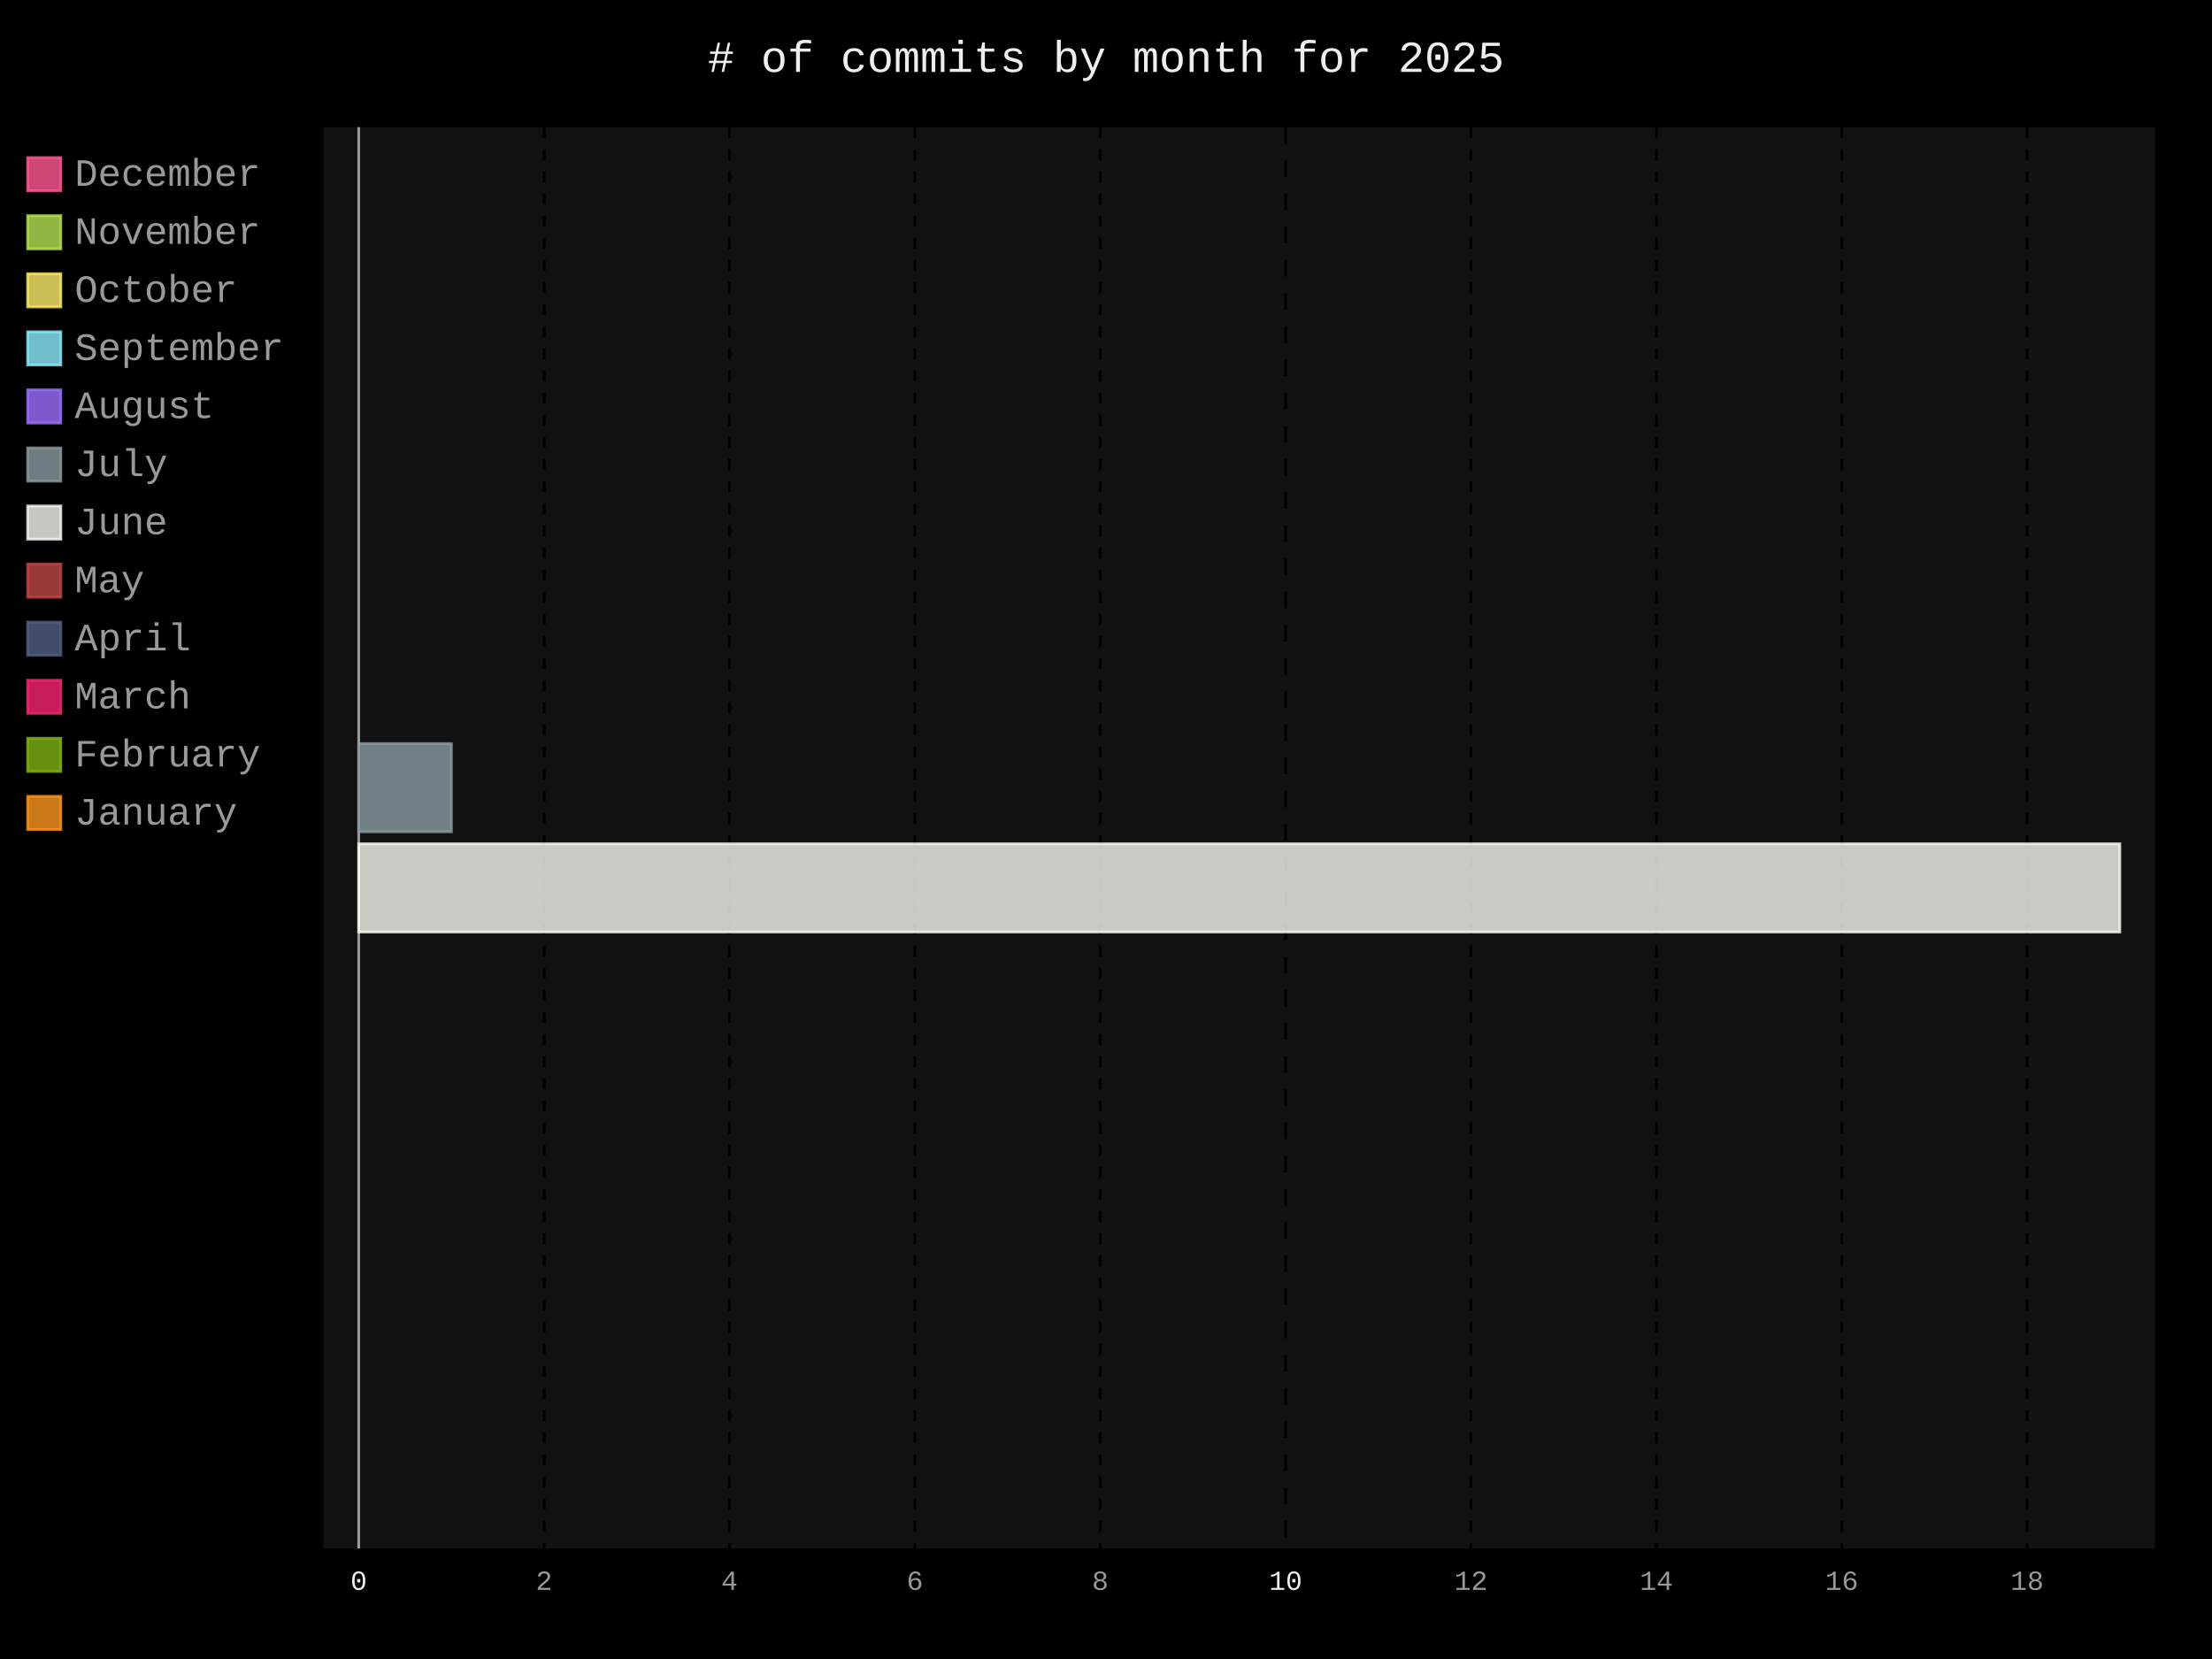
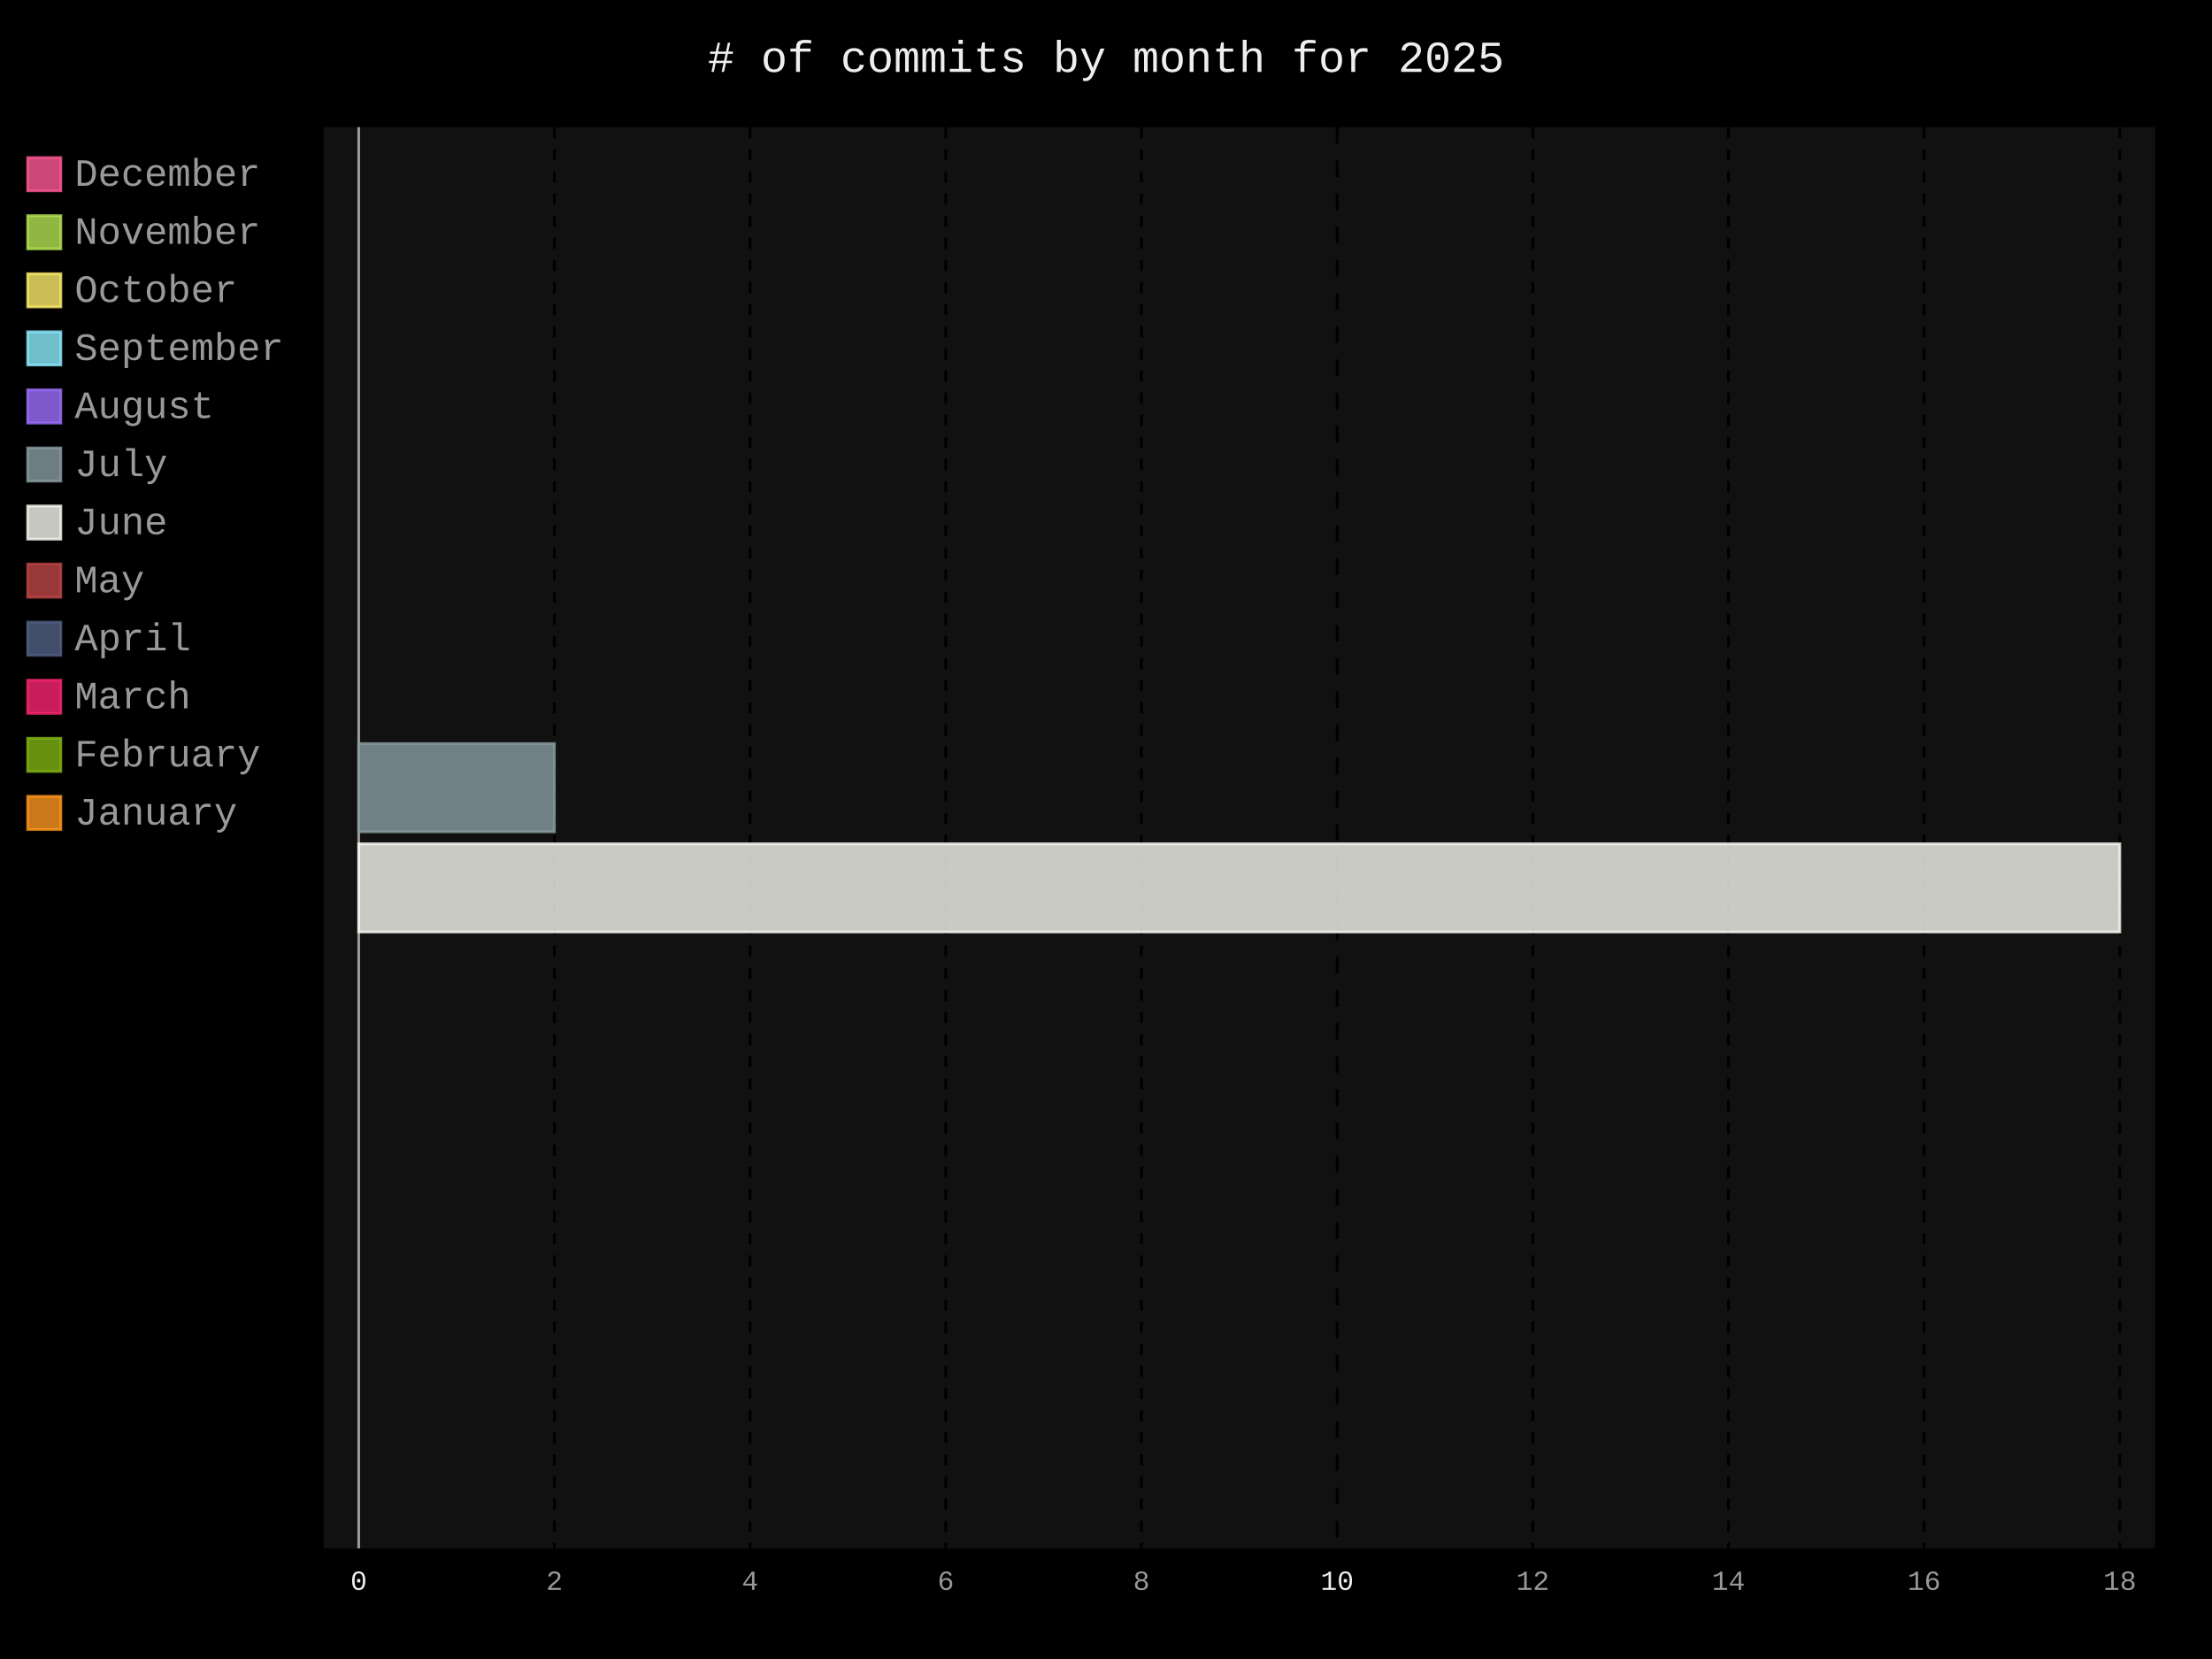
- <svg xmlns="http://www.w3.org/2000/svg" id="chart-9a45b1c2-8f76-40ed-b221-66b301ab4bcd" class="pygal-chart" viewBox="0 0 800 600">
+ <svg xmlns="http://www.w3.org/2000/svg" id="chart-8f184f43-5d0b-40e1-b189-1eb2ec38eaa7" class="pygal-chart" viewBox="0 0 800 600">
  <defs>
-     <style type="text/css">#chart-9a45b1c2-8f76-40ed-b221-66b301ab4bcd{-webkit-user-select:none;-webkit-font-smoothing:antialiased;font-family:Consolas,"Liberation Mono",Menlo,Courier,monospace}#chart-9a45b1c2-8f76-40ed-b221-66b301ab4bcd .title{font-family:Consolas,"Liberation Mono",Menlo,Courier,monospace;font-size:16px}#chart-9a45b1c2-8f76-40ed-b221-66b301ab4bcd .legends .legend text{font-family:Consolas,"Liberation Mono",Menlo,Courier,monospace;font-size:14px}#chart-9a45b1c2-8f76-40ed-b221-66b301ab4bcd .axis text{font-family:Consolas,"Liberation Mono",Menlo,Courier,monospace;font-size:10px}#chart-9a45b1c2-8f76-40ed-b221-66b301ab4bcd .axis text.major{font-family:Consolas,"Liberation Mono",Menlo,Courier,monospace;font-size:10px}#chart-9a45b1c2-8f76-40ed-b221-66b301ab4bcd .text-overlay text.value{font-family:Consolas,"Liberation Mono",Menlo,Courier,monospace;font-size:16px}#chart-9a45b1c2-8f76-40ed-b221-66b301ab4bcd .text-overlay text.label{font-family:Consolas,"Liberation Mono",Menlo,Courier,monospace;font-size:10px}#chart-9a45b1c2-8f76-40ed-b221-66b301ab4bcd .tooltip{font-family:Consolas,"Liberation Mono",Menlo,Courier,monospace;font-size:14px}#chart-9a45b1c2-8f76-40ed-b221-66b301ab4bcd text.no_data{font-family:Consolas,"Liberation Mono",Menlo,Courier,monospace;font-size:64px}
- #chart-9a45b1c2-8f76-40ed-b221-66b301ab4bcd{background-color:black}#chart-9a45b1c2-8f76-40ed-b221-66b301ab4bcd path,#chart-9a45b1c2-8f76-40ed-b221-66b301ab4bcd line,#chart-9a45b1c2-8f76-40ed-b221-66b301ab4bcd rect,#chart-9a45b1c2-8f76-40ed-b221-66b301ab4bcd circle{-webkit-transition:250ms;-moz-transition:250ms;transition:250ms}#chart-9a45b1c2-8f76-40ed-b221-66b301ab4bcd .graph &gt; .background{fill:black}#chart-9a45b1c2-8f76-40ed-b221-66b301ab4bcd .plot &gt; .background{fill:#111}#chart-9a45b1c2-8f76-40ed-b221-66b301ab4bcd .graph{fill:#999}#chart-9a45b1c2-8f76-40ed-b221-66b301ab4bcd text.no_data{fill:#eee}#chart-9a45b1c2-8f76-40ed-b221-66b301ab4bcd .title{fill:#eee}#chart-9a45b1c2-8f76-40ed-b221-66b301ab4bcd .legends .legend text{fill:#999}#chart-9a45b1c2-8f76-40ed-b221-66b301ab4bcd .legends .legend:hover text{fill:#eee}#chart-9a45b1c2-8f76-40ed-b221-66b301ab4bcd .axis .line{stroke:#eee}#chart-9a45b1c2-8f76-40ed-b221-66b301ab4bcd .axis .guide.line{stroke:#555}#chart-9a45b1c2-8f76-40ed-b221-66b301ab4bcd .axis .major.line{stroke:#999}#chart-9a45b1c2-8f76-40ed-b221-66b301ab4bcd .axis text.major{fill:#eee}#chart-9a45b1c2-8f76-40ed-b221-66b301ab4bcd .axis.y .guides:hover .guide.line,#chart-9a45b1c2-8f76-40ed-b221-66b301ab4bcd .line-graph .axis.x .guides:hover .guide.line,#chart-9a45b1c2-8f76-40ed-b221-66b301ab4bcd .stackedline-graph .axis.x .guides:hover .guide.line,#chart-9a45b1c2-8f76-40ed-b221-66b301ab4bcd .xy-graph .axis.x .guides:hover .guide.line{stroke:#eee}#chart-9a45b1c2-8f76-40ed-b221-66b301ab4bcd .axis .guides:hover text{fill:#eee}#chart-9a45b1c2-8f76-40ed-b221-66b301ab4bcd .reactive{fill-opacity:.8;stroke-opacity:.8;stroke-width:1}#chart-9a45b1c2-8f76-40ed-b221-66b301ab4bcd .ci{stroke:#999}#chart-9a45b1c2-8f76-40ed-b221-66b301ab4bcd .reactive.active,#chart-9a45b1c2-8f76-40ed-b221-66b301ab4bcd .active .reactive{fill-opacity:.4;stroke-opacity:.9;stroke-width:4}#chart-9a45b1c2-8f76-40ed-b221-66b301ab4bcd .ci .reactive.active{stroke-width:1.5}#chart-9a45b1c2-8f76-40ed-b221-66b301ab4bcd .series text{fill:#eee}#chart-9a45b1c2-8f76-40ed-b221-66b301ab4bcd .tooltip rect{fill:#111;stroke:#eee;-webkit-transition:opacity 250ms;-moz-transition:opacity 250ms;transition:opacity 250ms}#chart-9a45b1c2-8f76-40ed-b221-66b301ab4bcd .tooltip .label{fill:#999}#chart-9a45b1c2-8f76-40ed-b221-66b301ab4bcd .tooltip .label{fill:#999}#chart-9a45b1c2-8f76-40ed-b221-66b301ab4bcd .tooltip .legend{font-size:.8em;fill:#555}#chart-9a45b1c2-8f76-40ed-b221-66b301ab4bcd .tooltip .x_label{font-size:.6em;fill:#eee}#chart-9a45b1c2-8f76-40ed-b221-66b301ab4bcd .tooltip .xlink{font-size:.5em;text-decoration:underline}#chart-9a45b1c2-8f76-40ed-b221-66b301ab4bcd .tooltip .value{font-size:1.5em}#chart-9a45b1c2-8f76-40ed-b221-66b301ab4bcd .bound{font-size:.5em}#chart-9a45b1c2-8f76-40ed-b221-66b301ab4bcd .max-value{font-size:.75em;fill:#555}#chart-9a45b1c2-8f76-40ed-b221-66b301ab4bcd .map-element{fill:#111;stroke:#555 !important}#chart-9a45b1c2-8f76-40ed-b221-66b301ab4bcd .map-element .reactive{fill-opacity:inherit;stroke-opacity:inherit}#chart-9a45b1c2-8f76-40ed-b221-66b301ab4bcd .color-0,#chart-9a45b1c2-8f76-40ed-b221-66b301ab4bcd .color-0 a:visited{stroke:#ff5995;fill:#ff5995}#chart-9a45b1c2-8f76-40ed-b221-66b301ab4bcd .color-1,#chart-9a45b1c2-8f76-40ed-b221-66b301ab4bcd .color-1 a:visited{stroke:#b6e354;fill:#b6e354}#chart-9a45b1c2-8f76-40ed-b221-66b301ab4bcd .color-2,#chart-9a45b1c2-8f76-40ed-b221-66b301ab4bcd .color-2 a:visited{stroke:#feed6c;fill:#feed6c}#chart-9a45b1c2-8f76-40ed-b221-66b301ab4bcd .color-3,#chart-9a45b1c2-8f76-40ed-b221-66b301ab4bcd .color-3 a:visited{stroke:#8cedff;fill:#8cedff}#chart-9a45b1c2-8f76-40ed-b221-66b301ab4bcd .color-4,#chart-9a45b1c2-8f76-40ed-b221-66b301ab4bcd .color-4 a:visited{stroke:#9e6ffe;fill:#9e6ffe}#chart-9a45b1c2-8f76-40ed-b221-66b301ab4bcd .color-5,#chart-9a45b1c2-8f76-40ed-b221-66b301ab4bcd .color-5 a:visited{stroke:#899ca1;fill:#899ca1}#chart-9a45b1c2-8f76-40ed-b221-66b301ab4bcd .color-6,#chart-9a45b1c2-8f76-40ed-b221-66b301ab4bcd .color-6 a:visited{stroke:#f8f8f2;fill:#f8f8f2}#chart-9a45b1c2-8f76-40ed-b221-66b301ab4bcd .color-7,#chart-9a45b1c2-8f76-40ed-b221-66b301ab4bcd .color-7 a:visited{stroke:#bf4646;fill:#bf4646}#chart-9a45b1c2-8f76-40ed-b221-66b301ab4bcd .color-8,#chart-9a45b1c2-8f76-40ed-b221-66b301ab4bcd .color-8 a:visited{stroke:#516083;fill:#516083}#chart-9a45b1c2-8f76-40ed-b221-66b301ab4bcd .color-9,#chart-9a45b1c2-8f76-40ed-b221-66b301ab4bcd .color-9 a:visited{stroke:#f92672;fill:#f92672}#chart-9a45b1c2-8f76-40ed-b221-66b301ab4bcd .color-10,#chart-9a45b1c2-8f76-40ed-b221-66b301ab4bcd .color-10 a:visited{stroke:#82b414;fill:#82b414}#chart-9a45b1c2-8f76-40ed-b221-66b301ab4bcd .color-11,#chart-9a45b1c2-8f76-40ed-b221-66b301ab4bcd .color-11 a:visited{stroke:#fd971f;fill:#fd971f}#chart-9a45b1c2-8f76-40ed-b221-66b301ab4bcd .text-overlay .color-0 text{fill:black}#chart-9a45b1c2-8f76-40ed-b221-66b301ab4bcd .text-overlay .color-1 text{fill:black}#chart-9a45b1c2-8f76-40ed-b221-66b301ab4bcd .text-overlay .color-2 text{fill:black}#chart-9a45b1c2-8f76-40ed-b221-66b301ab4bcd .text-overlay .color-3 text{fill:black}#chart-9a45b1c2-8f76-40ed-b221-66b301ab4bcd .text-overlay .color-4 text{fill:black}#chart-9a45b1c2-8f76-40ed-b221-66b301ab4bcd .text-overlay .color-5 text{fill:black}#chart-9a45b1c2-8f76-40ed-b221-66b301ab4bcd .text-overlay .color-6 text{fill:black}#chart-9a45b1c2-8f76-40ed-b221-66b301ab4bcd .text-overlay .color-7 text{fill:black}#chart-9a45b1c2-8f76-40ed-b221-66b301ab4bcd .text-overlay .color-8 text{fill:black}#chart-9a45b1c2-8f76-40ed-b221-66b301ab4bcd .text-overlay .color-9 text{fill:black}#chart-9a45b1c2-8f76-40ed-b221-66b301ab4bcd .text-overlay .color-10 text{fill:black}#chart-9a45b1c2-8f76-40ed-b221-66b301ab4bcd .text-overlay .color-11 text{fill:black}
- #chart-9a45b1c2-8f76-40ed-b221-66b301ab4bcd text.no_data{text-anchor:middle}#chart-9a45b1c2-8f76-40ed-b221-66b301ab4bcd .guide.line{fill:none}#chart-9a45b1c2-8f76-40ed-b221-66b301ab4bcd .centered{text-anchor:middle}#chart-9a45b1c2-8f76-40ed-b221-66b301ab4bcd .title{text-anchor:middle}#chart-9a45b1c2-8f76-40ed-b221-66b301ab4bcd .legends .legend text{fill-opacity:1}#chart-9a45b1c2-8f76-40ed-b221-66b301ab4bcd .axis.x text{text-anchor:middle}#chart-9a45b1c2-8f76-40ed-b221-66b301ab4bcd .axis.x:not(.web) text[transform]{text-anchor:start}#chart-9a45b1c2-8f76-40ed-b221-66b301ab4bcd .axis.x:not(.web) text[transform].backwards{text-anchor:end}#chart-9a45b1c2-8f76-40ed-b221-66b301ab4bcd .axis.y text{text-anchor:end}#chart-9a45b1c2-8f76-40ed-b221-66b301ab4bcd .axis.y text[transform].backwards{text-anchor:start}#chart-9a45b1c2-8f76-40ed-b221-66b301ab4bcd .axis.y2 text{text-anchor:start}#chart-9a45b1c2-8f76-40ed-b221-66b301ab4bcd .axis.y2 text[transform].backwards{text-anchor:end}#chart-9a45b1c2-8f76-40ed-b221-66b301ab4bcd .axis .guide.line{stroke-dasharray:4,4;stroke:black}#chart-9a45b1c2-8f76-40ed-b221-66b301ab4bcd .axis .major.guide.line{stroke-dasharray:6,6;stroke:black}#chart-9a45b1c2-8f76-40ed-b221-66b301ab4bcd .horizontal .axis.y .guide.line,#chart-9a45b1c2-8f76-40ed-b221-66b301ab4bcd .horizontal .axis.y2 .guide.line,#chart-9a45b1c2-8f76-40ed-b221-66b301ab4bcd .vertical .axis.x .guide.line{opacity:0}#chart-9a45b1c2-8f76-40ed-b221-66b301ab4bcd .horizontal .axis.always_show .guide.line,#chart-9a45b1c2-8f76-40ed-b221-66b301ab4bcd .vertical .axis.always_show .guide.line{opacity:1 !important}#chart-9a45b1c2-8f76-40ed-b221-66b301ab4bcd .axis.y .guides:hover .guide.line,#chart-9a45b1c2-8f76-40ed-b221-66b301ab4bcd .axis.y2 .guides:hover .guide.line,#chart-9a45b1c2-8f76-40ed-b221-66b301ab4bcd .axis.x .guides:hover .guide.line{opacity:1}#chart-9a45b1c2-8f76-40ed-b221-66b301ab4bcd .axis .guides:hover text{opacity:1}#chart-9a45b1c2-8f76-40ed-b221-66b301ab4bcd .nofill{fill:none}#chart-9a45b1c2-8f76-40ed-b221-66b301ab4bcd .subtle-fill{fill-opacity:.2}#chart-9a45b1c2-8f76-40ed-b221-66b301ab4bcd .dot{stroke-width:1px;fill-opacity:1;stroke-opacity:1}#chart-9a45b1c2-8f76-40ed-b221-66b301ab4bcd .dot.active{stroke-width:5px}#chart-9a45b1c2-8f76-40ed-b221-66b301ab4bcd .dot.negative{fill:transparent}#chart-9a45b1c2-8f76-40ed-b221-66b301ab4bcd text,#chart-9a45b1c2-8f76-40ed-b221-66b301ab4bcd tspan{stroke:none !important}#chart-9a45b1c2-8f76-40ed-b221-66b301ab4bcd .series text.active{opacity:1}#chart-9a45b1c2-8f76-40ed-b221-66b301ab4bcd .tooltip rect{fill-opacity:.95;stroke-width:.5}#chart-9a45b1c2-8f76-40ed-b221-66b301ab4bcd .tooltip text{fill-opacity:1}#chart-9a45b1c2-8f76-40ed-b221-66b301ab4bcd .showable{visibility:hidden}#chart-9a45b1c2-8f76-40ed-b221-66b301ab4bcd .showable.shown{visibility:visible}#chart-9a45b1c2-8f76-40ed-b221-66b301ab4bcd .gauge-background{fill:rgba(229,229,229,1);stroke:none}#chart-9a45b1c2-8f76-40ed-b221-66b301ab4bcd .bg-lines{stroke:black;stroke-width:2px}</style>
+     <style type="text/css">#chart-8f184f43-5d0b-40e1-b189-1eb2ec38eaa7{-webkit-user-select:none;-webkit-font-smoothing:antialiased;font-family:Consolas,"Liberation Mono",Menlo,Courier,monospace}#chart-8f184f43-5d0b-40e1-b189-1eb2ec38eaa7 .title{font-family:Consolas,"Liberation Mono",Menlo,Courier,monospace;font-size:16px}#chart-8f184f43-5d0b-40e1-b189-1eb2ec38eaa7 .legends .legend text{font-family:Consolas,"Liberation Mono",Menlo,Courier,monospace;font-size:14px}#chart-8f184f43-5d0b-40e1-b189-1eb2ec38eaa7 .axis text{font-family:Consolas,"Liberation Mono",Menlo,Courier,monospace;font-size:10px}#chart-8f184f43-5d0b-40e1-b189-1eb2ec38eaa7 .axis text.major{font-family:Consolas,"Liberation Mono",Menlo,Courier,monospace;font-size:10px}#chart-8f184f43-5d0b-40e1-b189-1eb2ec38eaa7 .text-overlay text.value{font-family:Consolas,"Liberation Mono",Menlo,Courier,monospace;font-size:16px}#chart-8f184f43-5d0b-40e1-b189-1eb2ec38eaa7 .text-overlay text.label{font-family:Consolas,"Liberation Mono",Menlo,Courier,monospace;font-size:10px}#chart-8f184f43-5d0b-40e1-b189-1eb2ec38eaa7 .tooltip{font-family:Consolas,"Liberation Mono",Menlo,Courier,monospace;font-size:14px}#chart-8f184f43-5d0b-40e1-b189-1eb2ec38eaa7 text.no_data{font-family:Consolas,"Liberation Mono",Menlo,Courier,monospace;font-size:64px}
+ #chart-8f184f43-5d0b-40e1-b189-1eb2ec38eaa7{background-color:black}#chart-8f184f43-5d0b-40e1-b189-1eb2ec38eaa7 path,#chart-8f184f43-5d0b-40e1-b189-1eb2ec38eaa7 line,#chart-8f184f43-5d0b-40e1-b189-1eb2ec38eaa7 rect,#chart-8f184f43-5d0b-40e1-b189-1eb2ec38eaa7 circle{-webkit-transition:250ms;-moz-transition:250ms;transition:250ms}#chart-8f184f43-5d0b-40e1-b189-1eb2ec38eaa7 .graph &gt; .background{fill:black}#chart-8f184f43-5d0b-40e1-b189-1eb2ec38eaa7 .plot &gt; .background{fill:#111}#chart-8f184f43-5d0b-40e1-b189-1eb2ec38eaa7 .graph{fill:#999}#chart-8f184f43-5d0b-40e1-b189-1eb2ec38eaa7 text.no_data{fill:#eee}#chart-8f184f43-5d0b-40e1-b189-1eb2ec38eaa7 .title{fill:#eee}#chart-8f184f43-5d0b-40e1-b189-1eb2ec38eaa7 .legends .legend text{fill:#999}#chart-8f184f43-5d0b-40e1-b189-1eb2ec38eaa7 .legends .legend:hover text{fill:#eee}#chart-8f184f43-5d0b-40e1-b189-1eb2ec38eaa7 .axis .line{stroke:#eee}#chart-8f184f43-5d0b-40e1-b189-1eb2ec38eaa7 .axis .guide.line{stroke:#555}#chart-8f184f43-5d0b-40e1-b189-1eb2ec38eaa7 .axis .major.line{stroke:#999}#chart-8f184f43-5d0b-40e1-b189-1eb2ec38eaa7 .axis text.major{fill:#eee}#chart-8f184f43-5d0b-40e1-b189-1eb2ec38eaa7 .axis.y .guides:hover .guide.line,#chart-8f184f43-5d0b-40e1-b189-1eb2ec38eaa7 .line-graph .axis.x .guides:hover .guide.line,#chart-8f184f43-5d0b-40e1-b189-1eb2ec38eaa7 .stackedline-graph .axis.x .guides:hover .guide.line,#chart-8f184f43-5d0b-40e1-b189-1eb2ec38eaa7 .xy-graph .axis.x .guides:hover .guide.line{stroke:#eee}#chart-8f184f43-5d0b-40e1-b189-1eb2ec38eaa7 .axis .guides:hover text{fill:#eee}#chart-8f184f43-5d0b-40e1-b189-1eb2ec38eaa7 .reactive{fill-opacity:.8;stroke-opacity:.8;stroke-width:1}#chart-8f184f43-5d0b-40e1-b189-1eb2ec38eaa7 .ci{stroke:#999}#chart-8f184f43-5d0b-40e1-b189-1eb2ec38eaa7 .reactive.active,#chart-8f184f43-5d0b-40e1-b189-1eb2ec38eaa7 .active .reactive{fill-opacity:.4;stroke-opacity:.9;stroke-width:4}#chart-8f184f43-5d0b-40e1-b189-1eb2ec38eaa7 .ci .reactive.active{stroke-width:1.5}#chart-8f184f43-5d0b-40e1-b189-1eb2ec38eaa7 .series text{fill:#eee}#chart-8f184f43-5d0b-40e1-b189-1eb2ec38eaa7 .tooltip rect{fill:#111;stroke:#eee;-webkit-transition:opacity 250ms;-moz-transition:opacity 250ms;transition:opacity 250ms}#chart-8f184f43-5d0b-40e1-b189-1eb2ec38eaa7 .tooltip .label{fill:#999}#chart-8f184f43-5d0b-40e1-b189-1eb2ec38eaa7 .tooltip .label{fill:#999}#chart-8f184f43-5d0b-40e1-b189-1eb2ec38eaa7 .tooltip .legend{font-size:.8em;fill:#555}#chart-8f184f43-5d0b-40e1-b189-1eb2ec38eaa7 .tooltip .x_label{font-size:.6em;fill:#eee}#chart-8f184f43-5d0b-40e1-b189-1eb2ec38eaa7 .tooltip .xlink{font-size:.5em;text-decoration:underline}#chart-8f184f43-5d0b-40e1-b189-1eb2ec38eaa7 .tooltip .value{font-size:1.5em}#chart-8f184f43-5d0b-40e1-b189-1eb2ec38eaa7 .bound{font-size:.5em}#chart-8f184f43-5d0b-40e1-b189-1eb2ec38eaa7 .max-value{font-size:.75em;fill:#555}#chart-8f184f43-5d0b-40e1-b189-1eb2ec38eaa7 .map-element{fill:#111;stroke:#555 !important}#chart-8f184f43-5d0b-40e1-b189-1eb2ec38eaa7 .map-element .reactive{fill-opacity:inherit;stroke-opacity:inherit}#chart-8f184f43-5d0b-40e1-b189-1eb2ec38eaa7 .color-0,#chart-8f184f43-5d0b-40e1-b189-1eb2ec38eaa7 .color-0 a:visited{stroke:#ff5995;fill:#ff5995}#chart-8f184f43-5d0b-40e1-b189-1eb2ec38eaa7 .color-1,#chart-8f184f43-5d0b-40e1-b189-1eb2ec38eaa7 .color-1 a:visited{stroke:#b6e354;fill:#b6e354}#chart-8f184f43-5d0b-40e1-b189-1eb2ec38eaa7 .color-2,#chart-8f184f43-5d0b-40e1-b189-1eb2ec38eaa7 .color-2 a:visited{stroke:#feed6c;fill:#feed6c}#chart-8f184f43-5d0b-40e1-b189-1eb2ec38eaa7 .color-3,#chart-8f184f43-5d0b-40e1-b189-1eb2ec38eaa7 .color-3 a:visited{stroke:#8cedff;fill:#8cedff}#chart-8f184f43-5d0b-40e1-b189-1eb2ec38eaa7 .color-4,#chart-8f184f43-5d0b-40e1-b189-1eb2ec38eaa7 .color-4 a:visited{stroke:#9e6ffe;fill:#9e6ffe}#chart-8f184f43-5d0b-40e1-b189-1eb2ec38eaa7 .color-5,#chart-8f184f43-5d0b-40e1-b189-1eb2ec38eaa7 .color-5 a:visited{stroke:#899ca1;fill:#899ca1}#chart-8f184f43-5d0b-40e1-b189-1eb2ec38eaa7 .color-6,#chart-8f184f43-5d0b-40e1-b189-1eb2ec38eaa7 .color-6 a:visited{stroke:#f8f8f2;fill:#f8f8f2}#chart-8f184f43-5d0b-40e1-b189-1eb2ec38eaa7 .color-7,#chart-8f184f43-5d0b-40e1-b189-1eb2ec38eaa7 .color-7 a:visited{stroke:#bf4646;fill:#bf4646}#chart-8f184f43-5d0b-40e1-b189-1eb2ec38eaa7 .color-8,#chart-8f184f43-5d0b-40e1-b189-1eb2ec38eaa7 .color-8 a:visited{stroke:#516083;fill:#516083}#chart-8f184f43-5d0b-40e1-b189-1eb2ec38eaa7 .color-9,#chart-8f184f43-5d0b-40e1-b189-1eb2ec38eaa7 .color-9 a:visited{stroke:#f92672;fill:#f92672}#chart-8f184f43-5d0b-40e1-b189-1eb2ec38eaa7 .color-10,#chart-8f184f43-5d0b-40e1-b189-1eb2ec38eaa7 .color-10 a:visited{stroke:#82b414;fill:#82b414}#chart-8f184f43-5d0b-40e1-b189-1eb2ec38eaa7 .color-11,#chart-8f184f43-5d0b-40e1-b189-1eb2ec38eaa7 .color-11 a:visited{stroke:#fd971f;fill:#fd971f}#chart-8f184f43-5d0b-40e1-b189-1eb2ec38eaa7 .text-overlay .color-0 text{fill:black}#chart-8f184f43-5d0b-40e1-b189-1eb2ec38eaa7 .text-overlay .color-1 text{fill:black}#chart-8f184f43-5d0b-40e1-b189-1eb2ec38eaa7 .text-overlay .color-2 text{fill:black}#chart-8f184f43-5d0b-40e1-b189-1eb2ec38eaa7 .text-overlay .color-3 text{fill:black}#chart-8f184f43-5d0b-40e1-b189-1eb2ec38eaa7 .text-overlay .color-4 text{fill:black}#chart-8f184f43-5d0b-40e1-b189-1eb2ec38eaa7 .text-overlay .color-5 text{fill:black}#chart-8f184f43-5d0b-40e1-b189-1eb2ec38eaa7 .text-overlay .color-6 text{fill:black}#chart-8f184f43-5d0b-40e1-b189-1eb2ec38eaa7 .text-overlay .color-7 text{fill:black}#chart-8f184f43-5d0b-40e1-b189-1eb2ec38eaa7 .text-overlay .color-8 text{fill:black}#chart-8f184f43-5d0b-40e1-b189-1eb2ec38eaa7 .text-overlay .color-9 text{fill:black}#chart-8f184f43-5d0b-40e1-b189-1eb2ec38eaa7 .text-overlay .color-10 text{fill:black}#chart-8f184f43-5d0b-40e1-b189-1eb2ec38eaa7 .text-overlay .color-11 text{fill:black}
+ #chart-8f184f43-5d0b-40e1-b189-1eb2ec38eaa7 text.no_data{text-anchor:middle}#chart-8f184f43-5d0b-40e1-b189-1eb2ec38eaa7 .guide.line{fill:none}#chart-8f184f43-5d0b-40e1-b189-1eb2ec38eaa7 .centered{text-anchor:middle}#chart-8f184f43-5d0b-40e1-b189-1eb2ec38eaa7 .title{text-anchor:middle}#chart-8f184f43-5d0b-40e1-b189-1eb2ec38eaa7 .legends .legend text{fill-opacity:1}#chart-8f184f43-5d0b-40e1-b189-1eb2ec38eaa7 .axis.x text{text-anchor:middle}#chart-8f184f43-5d0b-40e1-b189-1eb2ec38eaa7 .axis.x:not(.web) text[transform]{text-anchor:start}#chart-8f184f43-5d0b-40e1-b189-1eb2ec38eaa7 .axis.x:not(.web) text[transform].backwards{text-anchor:end}#chart-8f184f43-5d0b-40e1-b189-1eb2ec38eaa7 .axis.y text{text-anchor:end}#chart-8f184f43-5d0b-40e1-b189-1eb2ec38eaa7 .axis.y text[transform].backwards{text-anchor:start}#chart-8f184f43-5d0b-40e1-b189-1eb2ec38eaa7 .axis.y2 text{text-anchor:start}#chart-8f184f43-5d0b-40e1-b189-1eb2ec38eaa7 .axis.y2 text[transform].backwards{text-anchor:end}#chart-8f184f43-5d0b-40e1-b189-1eb2ec38eaa7 .axis .guide.line{stroke-dasharray:4,4;stroke:black}#chart-8f184f43-5d0b-40e1-b189-1eb2ec38eaa7 .axis .major.guide.line{stroke-dasharray:6,6;stroke:black}#chart-8f184f43-5d0b-40e1-b189-1eb2ec38eaa7 .horizontal .axis.y .guide.line,#chart-8f184f43-5d0b-40e1-b189-1eb2ec38eaa7 .horizontal .axis.y2 .guide.line,#chart-8f184f43-5d0b-40e1-b189-1eb2ec38eaa7 .vertical .axis.x .guide.line{opacity:0}#chart-8f184f43-5d0b-40e1-b189-1eb2ec38eaa7 .horizontal .axis.always_show .guide.line,#chart-8f184f43-5d0b-40e1-b189-1eb2ec38eaa7 .vertical .axis.always_show .guide.line{opacity:1 !important}#chart-8f184f43-5d0b-40e1-b189-1eb2ec38eaa7 .axis.y .guides:hover .guide.line,#chart-8f184f43-5d0b-40e1-b189-1eb2ec38eaa7 .axis.y2 .guides:hover .guide.line,#chart-8f184f43-5d0b-40e1-b189-1eb2ec38eaa7 .axis.x .guides:hover .guide.line{opacity:1}#chart-8f184f43-5d0b-40e1-b189-1eb2ec38eaa7 .axis .guides:hover text{opacity:1}#chart-8f184f43-5d0b-40e1-b189-1eb2ec38eaa7 .nofill{fill:none}#chart-8f184f43-5d0b-40e1-b189-1eb2ec38eaa7 .subtle-fill{fill-opacity:.2}#chart-8f184f43-5d0b-40e1-b189-1eb2ec38eaa7 .dot{stroke-width:1px;fill-opacity:1;stroke-opacity:1}#chart-8f184f43-5d0b-40e1-b189-1eb2ec38eaa7 .dot.active{stroke-width:5px}#chart-8f184f43-5d0b-40e1-b189-1eb2ec38eaa7 .dot.negative{fill:transparent}#chart-8f184f43-5d0b-40e1-b189-1eb2ec38eaa7 text,#chart-8f184f43-5d0b-40e1-b189-1eb2ec38eaa7 tspan{stroke:none !important}#chart-8f184f43-5d0b-40e1-b189-1eb2ec38eaa7 .series text.active{opacity:1}#chart-8f184f43-5d0b-40e1-b189-1eb2ec38eaa7 .tooltip rect{fill-opacity:.95;stroke-width:.5}#chart-8f184f43-5d0b-40e1-b189-1eb2ec38eaa7 .tooltip text{fill-opacity:1}#chart-8f184f43-5d0b-40e1-b189-1eb2ec38eaa7 .showable{visibility:hidden}#chart-8f184f43-5d0b-40e1-b189-1eb2ec38eaa7 .showable.shown{visibility:visible}#chart-8f184f43-5d0b-40e1-b189-1eb2ec38eaa7 .gauge-background{fill:rgba(229,229,229,1);stroke:none}#chart-8f184f43-5d0b-40e1-b189-1eb2ec38eaa7 .bg-lines{stroke:black;stroke-width:2px}</style>
  </defs>
  <g class="graph horizontalbar-graph horizontal">
    <rect x="0" y="0" width="800" height="600" class="background" />
    <g transform="translate(117, 46)" class="plot">
      <rect x="0" y="0" width="662.4" height="514" class="background" />
      <g class="axis x always_show">
        <g class="guides">
          <path d="M12.738 0 v514" class="axis major line" />
          <text x="12.738" y="529.0" class="major">0</text>
        </g>
        <g class="guides">
-           <path d="M79.783 0 v514" class="guide line" />
-           <text x="79.783" y="529.0" class="">2</text>
-         </g>
-         <g class="guides">
-           <path d="M146.828 0 v514" class="guide line" />
-           <text x="146.828" y="529.0" class="">4</text>
-         </g>
-         <g class="guides">
-           <path d="M213.872 0 v514" class="guide line" />
-           <text x="213.872" y="529.0" class="">6</text>
-         </g>
-         <g class="guides">
-           <path d="M280.917 0 v514" class="guide line" />
-           <text x="280.917" y="529.0" class="">8</text>
-         </g>
-         <g class="guides">
-           <path d="M347.961 0 v514" class="major guide line" />
-           <text x="347.961" y="529.0" class="major">10</text>
-         </g>
-         <g class="guides">
-           <path d="M415.006 0 v514" class="guide line" />
-           <text x="415.006" y="529.0" class="">12</text>
-         </g>
-         <g class="guides">
-           <path d="M482.05 0 v514" class="guide line" />
-           <text x="482.05" y="529.0" class="">14</text>
-         </g>
-         <g class="guides">
-           <path d="M549.095 0 v514" class="guide line" />
-           <text x="549.095" y="529.0" class="">16</text>
-         </g>
-         <g class="guides">
-           <path d="M616.139 0 v514" class="guide line" />
-           <text x="616.139" y="529.0" class="">18</text>
+           <path d="M83.508 0 v514" class="guide line" />
+           <text x="83.508" y="529.0" class="">2</text>
+         </g>
+         <g class="guides">
+           <path d="M154.277 0 v514" class="guide line" />
+           <text x="154.277" y="529.0" class="">4</text>
+         </g>
+         <g class="guides">
+           <path d="M225.046 0 v514" class="guide line" />
+           <text x="225.046" y="529.0" class="">6</text>
+         </g>
+         <g class="guides">
+           <path d="M295.815 0 v514" class="guide line" />
+           <text x="295.815" y="529.0" class="">8</text>
+         </g>
+         <g class="guides">
+           <path d="M366.585 0 v514" class="major guide line" />
+           <text x="366.585" y="529.0" class="major">10</text>
+         </g>
+         <g class="guides">
+           <path d="M437.354 0 v514" class="guide line" />
+           <text x="437.354" y="529.0" class="">12</text>
+         </g>
+         <g class="guides">
+           <path d="M508.123 0 v514" class="guide line" />
+           <text x="508.123" y="529.0" class="">14</text>
+         </g>
+         <g class="guides">
+           <path d="M578.892 0 v514" class="guide line" />
+           <text x="578.892" y="529.0" class="">16</text>
+         </g>
+         <g class="guides">
+           <path d="M649.662 0 v514" class="guide line" />
+           <text x="649.662" y="529.0" class="">18</text>
        </g>
      </g>
      <g class="series serie-11 color-11">
        <g class="bars">
          <g class="bar">
            <rect x="12.738" y="440.393" rx="0" ry="0" height="31.894" class="rect reactive tooltip-trigger" />
          </g>
        </g>
      </g>
      <g class="series serie-10 color-10">
        <g class="bars">
          <g class="bar">
            <rect x="12.738" y="404.149" rx="0" ry="0" height="31.894" class="rect reactive tooltip-trigger" />
          </g>
        </g>
      </g>
      <g class="series serie-9 color-9">
        <g class="bars">
          <g class="bar">
            <rect x="12.738" y="367.905" rx="0" ry="0" height="31.894" class="rect reactive tooltip-trigger" />
          </g>
        </g>
      </g>
      <g class="series serie-8 color-8">
        <g class="bars">
          <g class="bar">
            <rect x="12.738" y="331.662" rx="0" ry="0" height="31.894" class="rect reactive tooltip-trigger" />
          </g>
        </g>
      </g>
      <g class="series serie-7 color-7">
        <g class="bars">
          <g class="bar">
            <rect x="12.738" y="295.418" rx="0" ry="0" height="31.894" class="rect reactive tooltip-trigger" />
          </g>
        </g>
      </g>
      <g class="series serie-6 color-6">
        <g class="bars">
          <g class="bar">
            <rect x="12.738" y="259.175" rx="0" ry="0" width="636.923" height="31.894" class="rect reactive tooltip-trigger" />
          </g>
        </g>
      </g>
      <g class="series serie-5 color-5">
        <g class="bars">
          <g class="bar">
-             <rect x="12.738" y="222.931" rx="0" ry="0" width="33.522" height="31.894" class="rect reactive tooltip-trigger" />
+             <rect x="12.738" y="222.931" rx="0" ry="0" width="70.769" height="31.894" class="rect reactive tooltip-trigger" />
          </g>
        </g>
      </g>
      <g class="series serie-4 color-4">
        <g class="bars">
          <g class="bar">
            <rect x="12.738" y="186.687" rx="0" ry="0" height="31.894" class="rect reactive tooltip-trigger" />
          </g>
        </g>
      </g>
      <g class="series serie-3 color-3">
        <g class="bars">
          <g class="bar">
            <rect x="12.738" y="150.444" rx="0" ry="0" height="31.894" class="rect reactive tooltip-trigger" />
          </g>
        </g>
      </g>
      <g class="series serie-2 color-2">
        <g class="bars">
          <g class="bar">
            <rect x="12.738" y="114.2" rx="0" ry="0" height="31.894" class="rect reactive tooltip-trigger" />
          </g>
        </g>
      </g>
      <g class="series serie-1 color-1">
        <g class="bars">
          <g class="bar">
            <rect x="12.738" y="77.957" rx="0" ry="0" height="31.894" class="rect reactive tooltip-trigger" />
          </g>
        </g>
      </g>
      <g class="series serie-0 color-0">
        <g class="bars">
          <g class="bar">
            <rect x="12.738" y="41.713" rx="0" ry="0" height="31.894" class="rect reactive tooltip-trigger" />
          </g>
        </g>
      </g>
    </g>
    <g class="titles">
      <text x="400.0" y="26" class="title plot_title"># of commits by month for 2025</text>
    </g>
    <g transform="translate(117, 46)" class="plot overlay">
      <g class="series serie-11 color-11" />
      <g class="series serie-10 color-10" />
      <g class="series serie-9 color-9" />
      <g class="series serie-8 color-8" />
      <g class="series serie-7 color-7" />
      <g class="series serie-6 color-6" />
      <g class="series serie-5 color-5" />
      <g class="series serie-4 color-4" />
      <g class="series serie-3 color-3" />
      <g class="series serie-2 color-2" />
      <g class="series serie-1 color-1" />
      <g class="series serie-0 color-0" />
    </g>
    <g transform="translate(117, 46)" class="plot text-overlay">
      <g class="series serie-11 color-11" />
      <g class="series serie-10 color-10" />
      <g class="series serie-9 color-9" />
      <g class="series serie-8 color-8" />
      <g class="series serie-7 color-7" />
      <g class="series serie-6 color-6" />
      <g class="series serie-5 color-5" />
      <g class="series serie-4 color-4" />
      <g class="series serie-3 color-3" />
      <g class="series serie-2 color-2" />
      <g class="series serie-1 color-1" />
      <g class="series serie-0 color-0" />
    </g>
    <g transform="translate(117, 46)" class="plot tooltip-overlay">
      <g transform="translate(0 0)" style="opacity: 0" class="tooltip">
        <rect rx="0" ry="0" width="0" height="0" class="tooltip-box" />
        <g class="text" />
      </g>
    </g>
    <g transform="translate(10, 56)" class="legends">
      <g id="activate-serie-0" class="legend reactive activate-serie">
        <rect x="0.0" y="1.0" width="12" height="12" class="color-0 reactive" />
        <text x="17.0" y="11.2">December</text>
      </g>
      <g id="activate-serie-1" class="legend reactive activate-serie">
        <rect x="0.0" y="22.0" width="12" height="12" class="color-1 reactive" />
        <text x="17.0" y="32.2">November</text>
      </g>
      <g id="activate-serie-2" class="legend reactive activate-serie">
        <rect x="0.0" y="43.0" width="12" height="12" class="color-2 reactive" />
        <text x="17.0" y="53.2">October</text>
      </g>
      <g id="activate-serie-3" class="legend reactive activate-serie">
        <rect x="0.0" y="64.0" width="12" height="12" class="color-3 reactive" />
        <text x="17.0" y="74.2">September</text>
      </g>
      <g id="activate-serie-4" class="legend reactive activate-serie">
        <rect x="0.0" y="85.0" width="12" height="12" class="color-4 reactive" />
        <text x="17.0" y="95.2">August</text>
      </g>
      <g id="activate-serie-5" class="legend reactive activate-serie">
        <rect x="0.0" y="106.0" width="12" height="12" class="color-5 reactive" />
        <text x="17.0" y="116.2">July</text>
      </g>
      <g id="activate-serie-6" class="legend reactive activate-serie">
        <rect x="0.0" y="127.0" width="12" height="12" class="color-6 reactive" />
        <text x="17.0" y="137.2">June</text>
      </g>
      <g id="activate-serie-7" class="legend reactive activate-serie">
        <rect x="0.0" y="148.0" width="12" height="12" class="color-7 reactive" />
        <text x="17.0" y="158.2">May</text>
      </g>
      <g id="activate-serie-8" class="legend reactive activate-serie">
        <rect x="0.0" y="169.0" width="12" height="12" class="color-8 reactive" />
        <text x="17.0" y="179.2">April</text>
      </g>
      <g id="activate-serie-9" class="legend reactive activate-serie">
        <rect x="0.0" y="190.0" width="12" height="12" class="color-9 reactive" />
        <text x="17.0" y="200.2">March</text>
      </g>
      <g id="activate-serie-10" class="legend reactive activate-serie">
        <rect x="0.0" y="211.0" width="12" height="12" class="color-10 reactive" />
        <text x="17.0" y="221.2">February</text>
      </g>
      <g id="activate-serie-11" class="legend reactive activate-serie">
        <rect x="0.0" y="232.0" width="12" height="12" class="color-11 reactive" />
        <text x="17.0" y="242.2">January</text>
      </g>
    </g>
    <g transform="translate(790, 56)" class="legends" />
  </g>
</svg>
